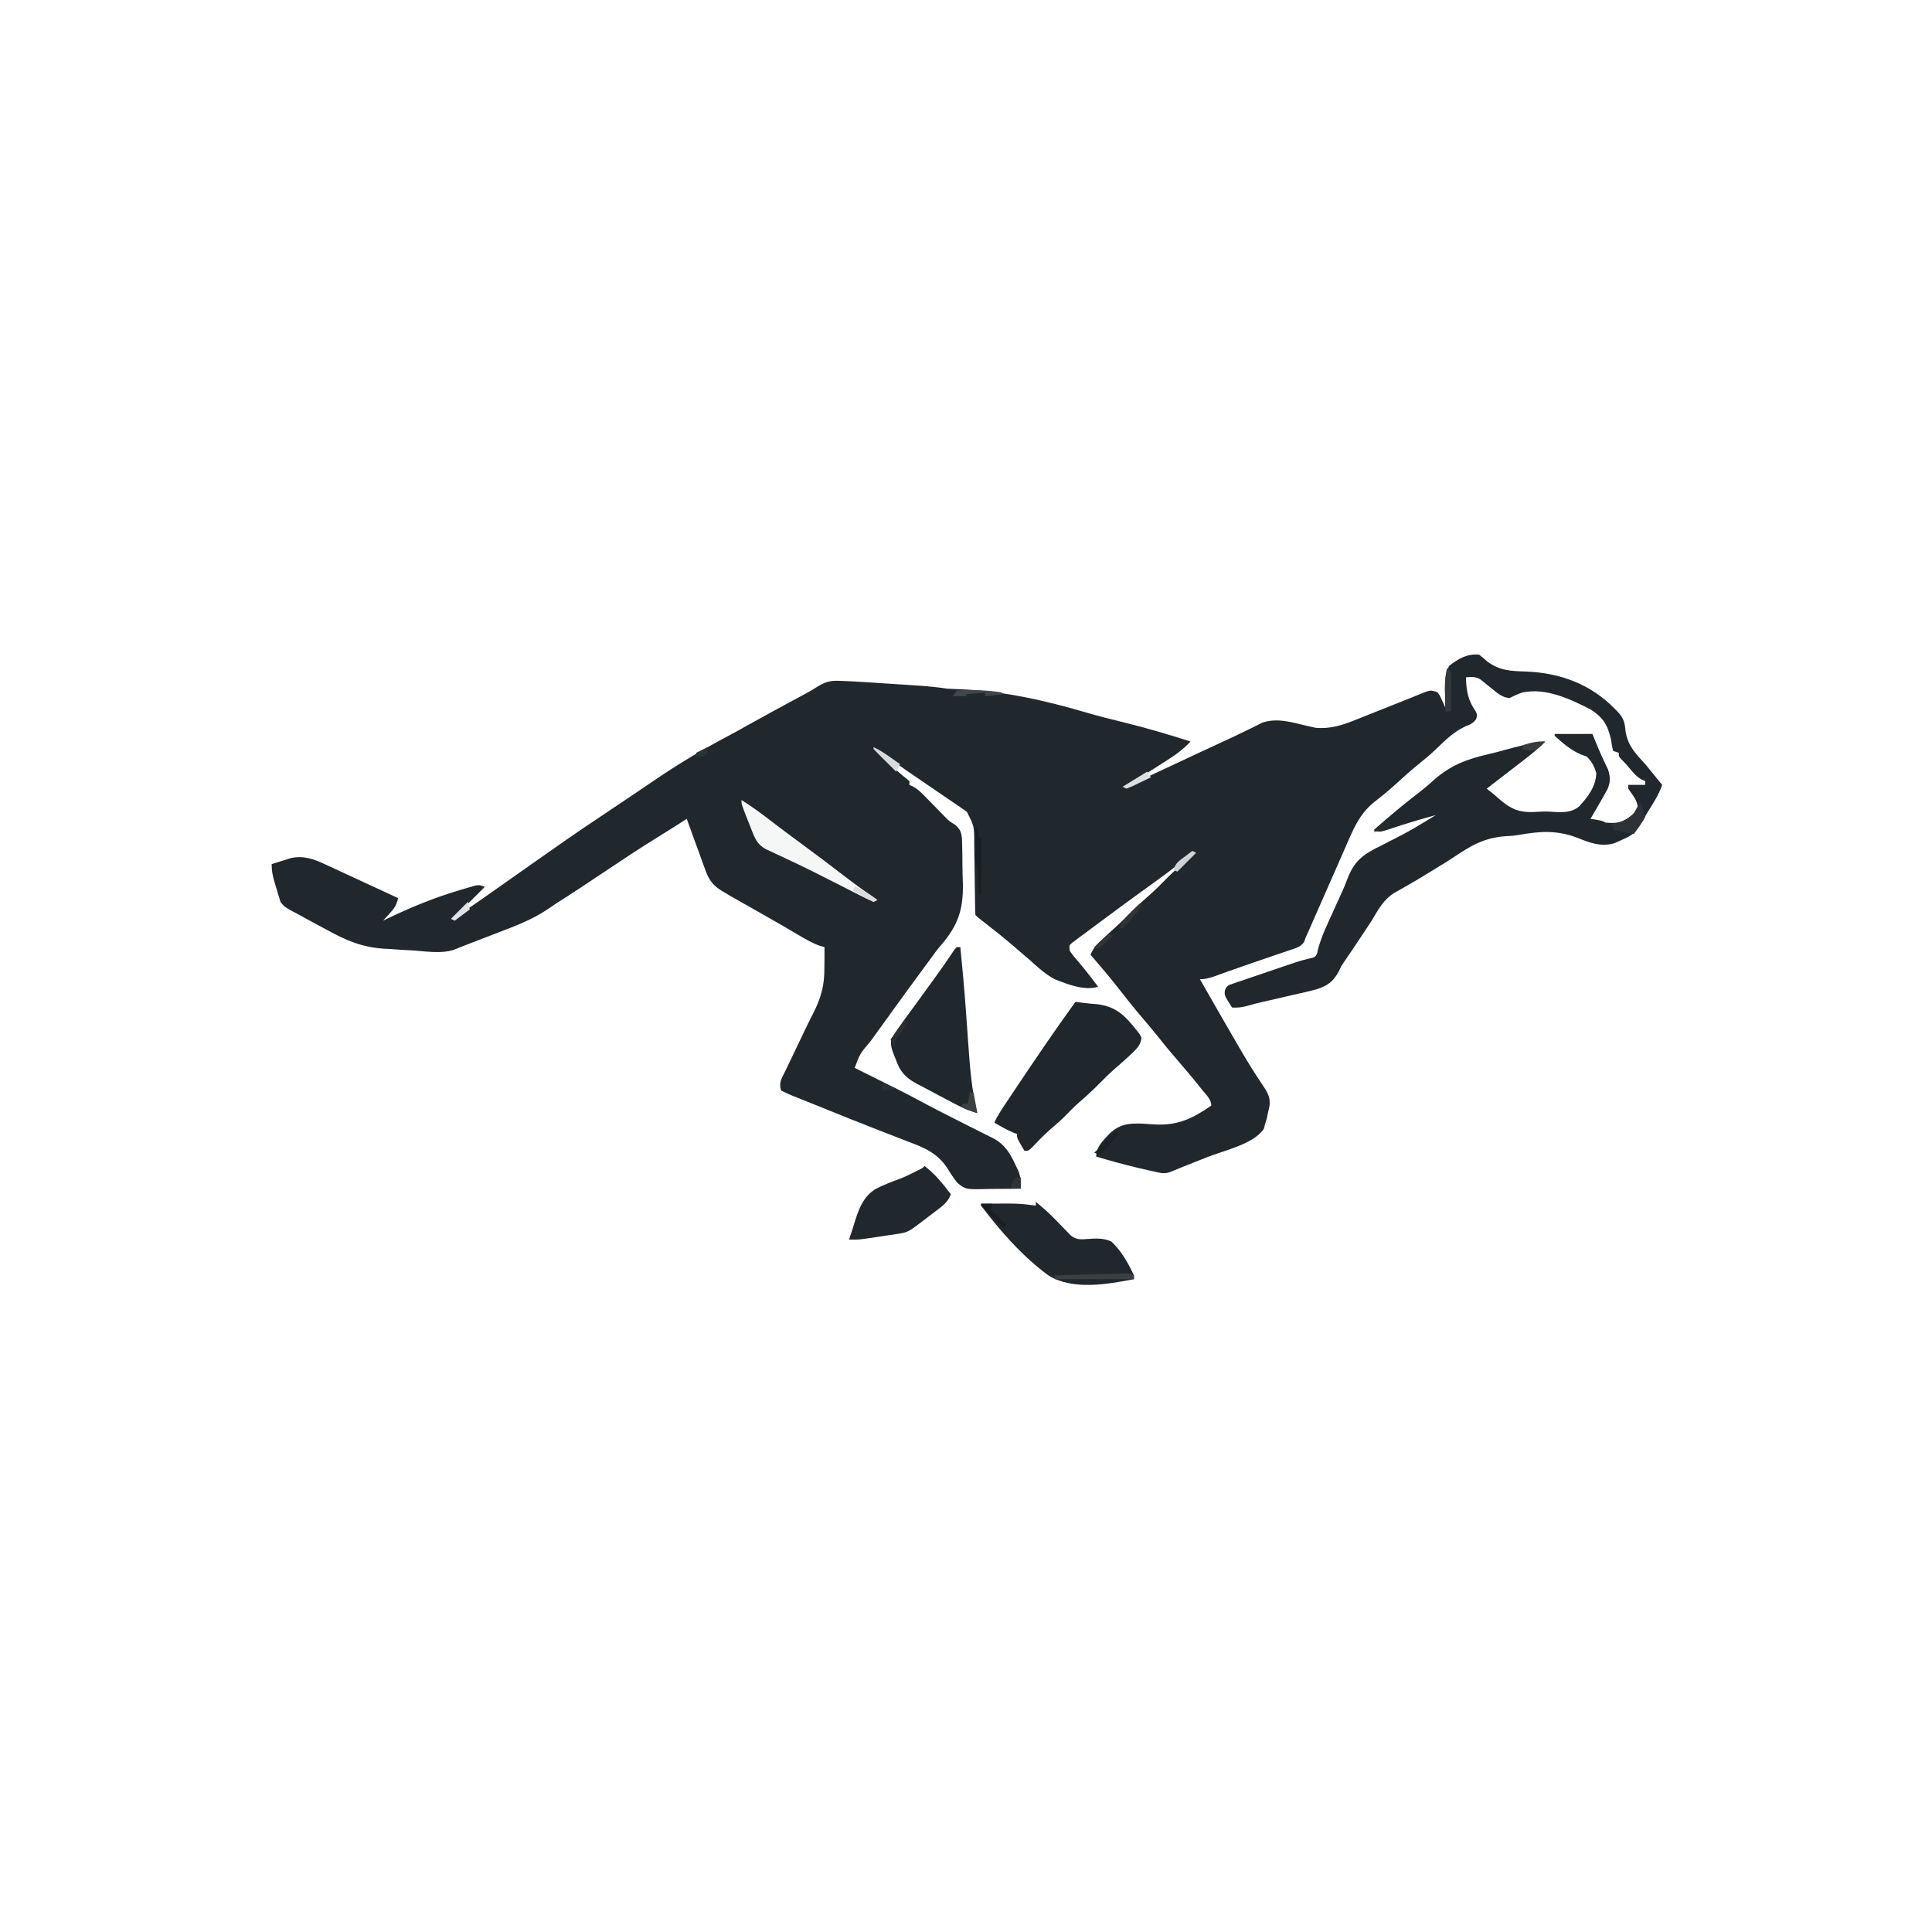
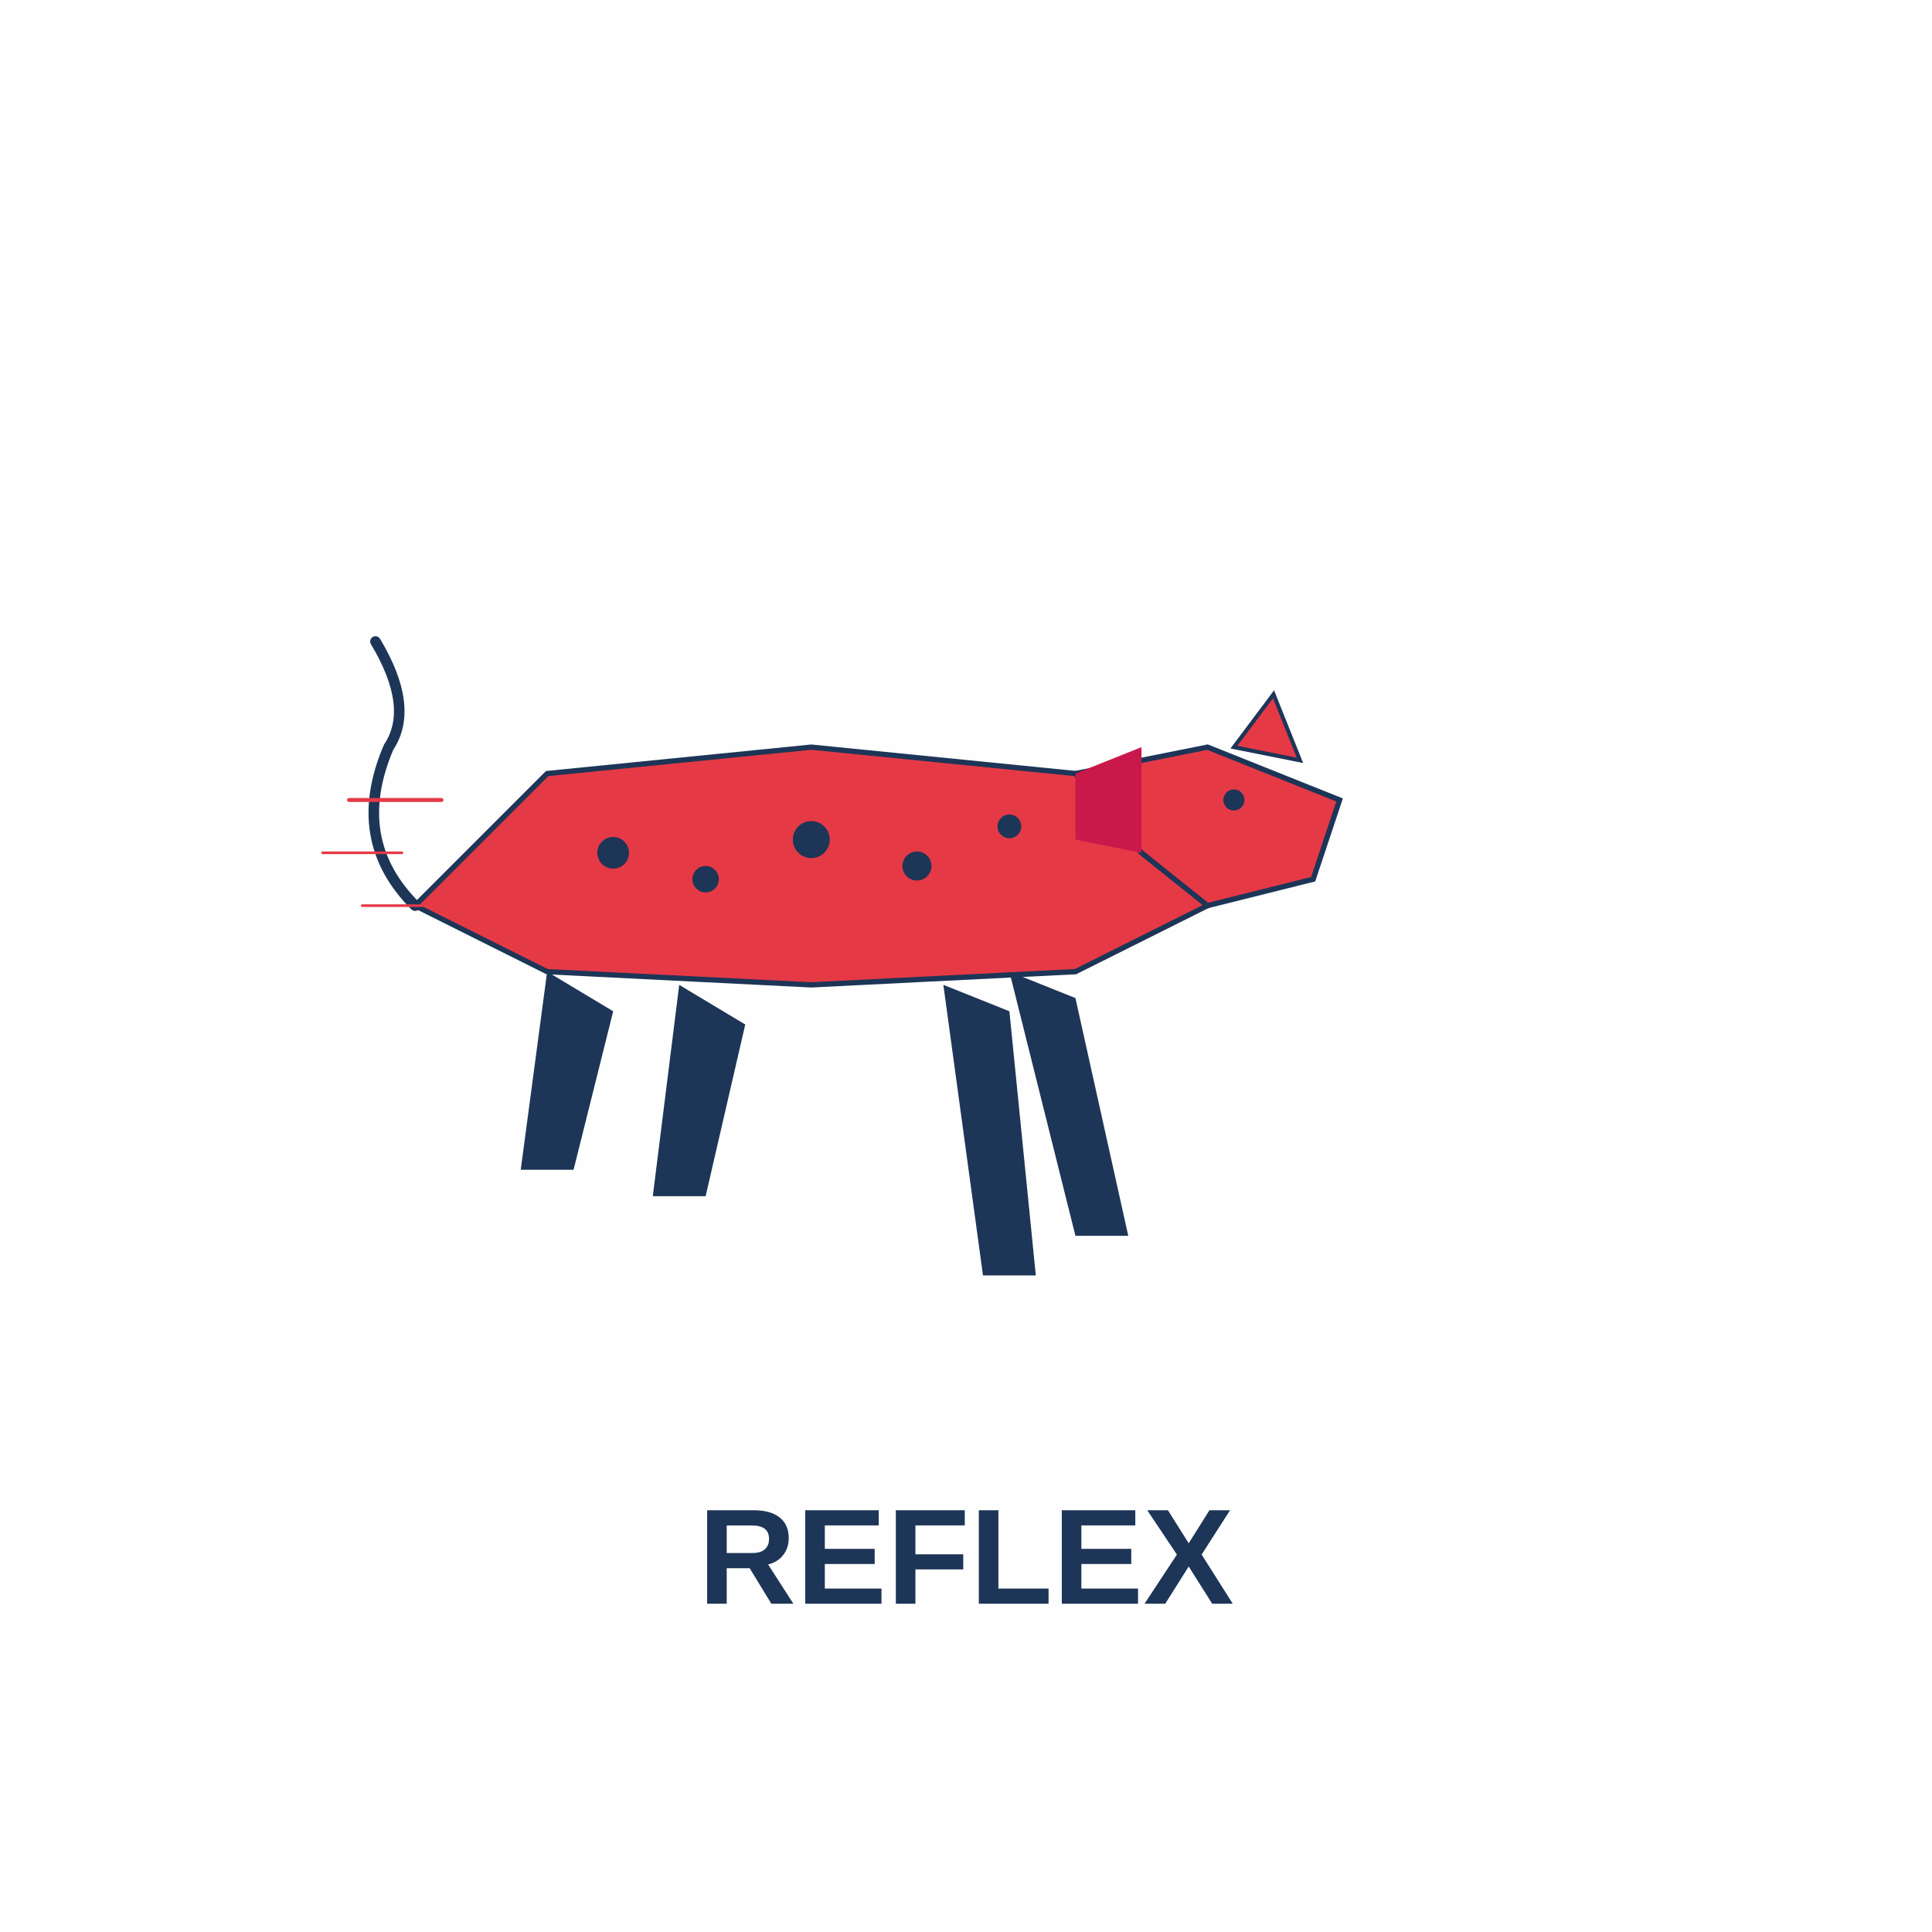
<svg xmlns="http://www.w3.org/2000/svg" width="1024" height="1024" viewBox="0 0 1024 1024">
-   <path d="M0 0 C1.589 1.233 3.124 2.536 4.625 3.875 C11.2 8.537 17.017 8.672 24.938 8.938 C42.862 9.61 59.164 15.642 71.875 28.688 C72.706 29.529 72.706 29.529 73.555 30.387 C76.621 33.81 77.193 36.048 77.562 40.5 C78.75 48.212 82.862 52.402 88 58 C89.715 60.041 91.386 62.114 93.062 64.188 C93.817 65.109 94.571 66.031 95.348 66.98 C96.166 67.98 96.166 67.98 97 69 C95.253 74.138 92.346 78.543 89.5 83.125 C89.001 83.936 88.502 84.747 87.988 85.582 C81.972 95.34 81.972 95.34 75.375 98.25 C74.186 98.791 72.998 99.333 71.773 99.891 C64.403 102.058 58.572 99.65 51.75 96.938 C41.215 93.015 32.46 93.491 21.465 95.465 C18 96 18 96 14.254 96.191 C2.903 96.9 -4.394 101.18 -13.709 107.476 C-16.707 109.471 -19.775 111.336 -22.859 113.196 C-25.112 114.554 -27.351 115.934 -29.59 117.316 C-32.51 119.111 -35.458 120.84 -38.441 122.527 C-39.513 123.152 -39.513 123.152 -40.607 123.789 C-41.93 124.559 -43.264 125.311 -44.612 126.037 C-50.681 129.63 -53.468 135.064 -57 141 C-58.3 142.999 -59.613 144.99 -60.938 146.973 C-61.605 147.975 -62.273 148.977 -62.961 150.01 C-63.634 151.017 -64.307 152.025 -65 153.062 C-65.673 154.074 -66.346 155.085 -67.039 156.127 C-68.38 158.137 -69.737 160.136 -71.111 162.124 C-73.029 164.918 -73.029 164.918 -74.373 167.779 C-77.391 173.401 -80.509 175.578 -86.462 177.416 C-90.78 178.583 -95.129 179.554 -99.5 180.5 C-101.289 180.916 -103.076 181.335 -104.863 181.758 C-108.15 182.532 -111.44 183.284 -114.736 184.014 C-117.482 184.628 -120.179 185.32 -122.877 186.119 C-125.773 186.936 -128.016 187.181 -131 187 C-135.065 180.594 -135.065 180.594 -134.778 177.987 C-134 176 -134 176 -132.408 175.001 C-131.721 174.767 -131.034 174.533 -130.326 174.292 C-129.548 174.019 -128.769 173.745 -127.968 173.464 C-126.696 173.045 -126.696 173.045 -125.398 172.617 C-124.094 172.167 -124.094 172.167 -122.763 171.707 C-119.972 170.748 -117.174 169.811 -114.375 168.875 C-112.511 168.237 -110.648 167.598 -108.785 166.957 C-105.343 165.779 -101.9 164.605 -98.451 163.449 C-97.697 163.195 -96.942 162.941 -96.166 162.68 C-94.126 162.04 -92.087 161.535 -90.009 161.039 C-86.98 160.331 -86.98 160.331 -85.882 158.337 C-85.742 157.653 -85.602 156.97 -85.457 156.266 C-83.661 149.43 -80.603 143.163 -77.688 136.75 C-76.845 134.884 -76.005 133.018 -75.165 131.151 C-74.604 129.915 -74.038 128.681 -73.466 127.45 C-72.089 124.481 -70.827 121.528 -69.699 118.454 C-66.036 108.962 -61.056 105.608 -52.062 101.25 C-50.846 100.625 -49.631 99.996 -48.419 99.363 C-46.04 98.124 -43.656 96.902 -41.264 95.689 C-37.003 93.484 -32.896 91.076 -28.812 88.562 C-28.202 88.191 -27.592 87.819 -26.963 87.437 C-25.639 86.629 -24.319 85.815 -23 85 C-32.232 87.577 -32.232 87.577 -41.387 90.414 C-42.104 90.646 -42.821 90.879 -43.561 91.118 C-44.961 91.576 -46.36 92.04 -47.756 92.512 C-52.669 94.11 -52.669 94.11 -56 93 C-48.578 86.537 -41.128 80.139 -33.308 74.158 C-30.269 71.826 -27.349 69.444 -24.523 66.855 C-15.346 58.625 -6.626 55.35 5.316 52.628 C7.992 52.002 10.636 51.302 13.285 50.57 C20.536 48.575 27.505 46.788 35 46 C31.778 49.387 28.249 52.268 24.562 55.125 C23.956 55.598 23.35 56.071 22.726 56.558 C16.508 61.402 10.258 66.207 4 71 C4.724 71.572 5.449 72.145 6.195 72.734 C7.957 74.158 9.687 75.622 11.367 77.141 C17.896 82.632 22.552 83.897 31.027 83.285 C33.923 83.077 36.289 83.057 39.129 83.309 C44.077 83.621 48.752 83.799 52.82 80.543 C57.494 75.649 61.918 69.73 62.07 62.785 C61.012 59.071 59.727 56.727 57 54 C55.515 53.443 55.515 53.443 54 52.875 C48.645 50.701 44.266 46.828 40 43 C40 42.67 40 42.34 40 42 C46.6 42 53.2 42 60 42 C61.207 44.918 62.415 47.836 63.621 50.754 C65.076 54.18 66.647 57.533 68.301 60.867 C69.53 64.617 69.66 67.486 68.056 71.167 C66.766 73.611 65.405 75.995 64 78.375 C63.523 79.206 63.046 80.038 62.555 80.895 C61.381 82.937 60.196 84.971 59 87 C59.949 87.144 60.898 87.289 61.875 87.438 C65 88 65 88 67 89 C73.107 89.509 76.13 89.078 81 85 C82.982 83.139 82.982 83.139 84 81 C83.869 77.058 81.135 74.168 79 71 C79 70.34 79 69.68 79 69 C81.97 69 84.94 69 88 69 C88 68.34 88 67.68 88 67 C87.12 66.627 87.12 66.627 86.223 66.246 C83.689 64.826 82.29 63.288 80.438 61.062 C77.968 58.117 77.968 58.117 75.285 55.371 C74 54 74 54 74 52 C73.01 51.67 72.02 51.34 71 51 C70.367 48.375 70.367 48.375 69.875 45 C68.146 37.31 65.699 33.257 59 29 C48.111 23.458 35.458 17.447 23 20 C20.531 20.832 18.347 21.851 16 23 C12.397 22.623 10.262 20.866 7.5 18.625 C6.371 17.716 6.371 17.716 5.219 16.789 C3.78 15.629 2.347 14.461 0.922 13.285 C-1.747 11.501 -3.866 11.786 -7 12 C-6.853 19.132 -5.968 24.108 -1.863 30.027 C-1 32 -1 32 -1.586 34.129 C-3.32 36.423 -4.648 36.953 -7.312 38 C-13.537 40.906 -17.876 45.249 -22.77 49.945 C-25.604 52.663 -28.56 55.168 -31.625 57.625 C-36.338 61.409 -40.785 65.418 -45.227 69.516 C-48.859 72.769 -52.652 75.794 -56.492 78.797 C-63.342 84.815 -66.288 91.464 -69.875 99.75 C-70.43 101.013 -70.987 102.276 -71.544 103.539 C-72.736 106.243 -73.922 108.949 -75.103 111.658 C-77.435 117.002 -79.791 122.336 -82.146 127.67 C-83.817 131.455 -85.486 135.24 -87.15 139.028 C-87.614 140.083 -87.614 140.083 -88.086 141.158 C-88.665 142.473 -89.242 143.788 -89.818 145.104 C-90.538 146.739 -91.269 148.37 -92 150 C-92.394 151.122 -92.394 151.122 -92.797 152.266 C-94.708 155.02 -97.148 155.486 -100.273 156.551 C-101.221 156.881 -101.221 156.881 -102.188 157.217 C-104.246 157.929 -106.31 158.621 -108.375 159.312 C-109.787 159.797 -111.199 160.282 -112.61 160.769 C-115.423 161.737 -118.238 162.698 -121.056 163.653 C-124.515 164.829 -127.959 166.042 -131.398 167.273 C-132.317 167.602 -133.236 167.93 -134.182 168.268 C-135.854 168.867 -137.526 169.467 -139.197 170.07 C-142.257 171.15 -144.729 172 -148 172 C-141.695 183.091 -135.351 194.159 -128.938 205.188 C-128.066 206.693 -128.066 206.693 -127.177 208.229 C-124.421 212.963 -121.618 217.644 -118.633 222.238 C-118.113 223.047 -117.594 223.856 -117.059 224.689 C-116.095 226.177 -115.114 227.655 -114.111 229.118 C-111.868 232.596 -110.658 234.954 -111.125 239.145 C-111.414 240.417 -111.703 241.689 -112 243 C-112.307 244.491 -112.307 244.491 -112.621 246.012 C-113.025 247.336 -113.025 247.336 -113.438 248.688 C-113.684 249.578 -113.93 250.469 -114.184 251.387 C-119.812 259.484 -134.839 262.647 -143.812 266.188 C-145.411 266.822 -147.009 267.457 -148.607 268.092 C-151.53 269.253 -154.454 270.411 -157.378 271.567 C-159.534 272.42 -161.682 273.293 -163.811 274.209 C-166.874 275.316 -168.845 274.731 -172 274 C-173.258 273.725 -174.516 273.451 -175.812 273.168 C-177.209 272.844 -178.605 272.517 -180 272.188 C-180.735 272.014 -181.471 271.841 -182.228 271.663 C-189.217 269.993 -196.113 268.052 -203 266 C-203 260.806 -199.29 257.487 -195.934 253.839 C-190.527 248.873 -186.164 248.334 -178.959 248.53 C-176.521 248.677 -174.084 248.831 -171.646 248.991 C-159.581 249.589 -151.76 245.731 -142 239 C-142 235.605 -144.701 233.307 -146.75 230.75 C-147.242 230.13 -147.733 229.511 -148.24 228.872 C-152.287 223.806 -156.481 218.875 -160.725 213.974 C-164.241 209.91 -167.623 205.761 -170.953 201.543 C-173.351 198.564 -175.828 195.657 -178.312 192.75 C-182.631 187.69 -186.769 182.515 -190.85 177.262 C-195.72 171.022 -200.844 165.004 -206 159 C-204.628 155.882 -203.094 153.901 -200.586 151.609 C-199.911 150.986 -199.236 150.363 -198.541 149.721 C-197.826 149.07 -197.111 148.42 -196.375 147.75 C-194.913 146.402 -193.452 145.053 -191.992 143.703 C-191.296 143.061 -190.599 142.418 -189.882 141.756 C-187.701 139.721 -185.588 137.63 -183.5 135.5 C-181.128 133.087 -178.693 130.828 -176.125 128.625 C-172.023 125.102 -168.264 121.282 -164.469 117.434 C-161.626 114.631 -158.658 112.029 -155.594 109.473 C-153.759 107.893 -153.759 107.893 -152 105 C-152.585 105.499 -153.17 105.998 -153.773 106.512 C-161.753 113.186 -170.133 119.209 -178.585 125.263 C-184.975 129.859 -191.304 134.537 -197.62 139.233 C-199.241 140.436 -200.864 141.636 -202.489 142.833 C-204.896 144.609 -207.293 146.396 -209.688 148.188 C-210.425 148.728 -211.162 149.269 -211.922 149.826 C-212.591 150.331 -213.26 150.836 -213.949 151.355 C-214.54 151.795 -215.132 152.235 -215.741 152.688 C-217.346 154.058 -217.346 154.058 -217 157 C-215.209 159.53 -215.209 159.53 -212.875 162.188 C-209.088 166.687 -205.469 171.252 -202 176 C-209.284 178.256 -218.15 174.699 -225 172 C-229.89 169.396 -233.918 165.691 -238 162 C-239.135 161.02 -240.273 160.043 -241.414 159.07 C-243.172 157.572 -244.927 156.071 -246.672 154.557 C-252.077 149.872 -257.68 145.464 -263.332 141.082 C-266 139 -266 139 -267 138 C-267.112 136.595 -267.157 135.184 -267.174 133.775 C-267.187 132.877 -267.201 131.978 -267.214 131.053 C-267.23 129.584 -267.23 129.584 -267.246 128.086 C-267.279 126.025 -267.312 123.964 -267.346 121.902 C-267.393 118.644 -267.437 115.385 -267.477 112.126 C-267.517 108.988 -267.568 105.849 -267.621 102.711 C-267.634 101.261 -267.634 101.261 -267.647 99.781 C-267.648 90.892 -267.648 90.892 -271.578 83.218 C-272.201 82.793 -272.823 82.368 -273.465 81.93 C-274.173 81.432 -274.881 80.935 -275.611 80.423 C-276.379 79.912 -277.147 79.401 -277.938 78.875 C-278.733 78.324 -279.528 77.772 -280.348 77.204 C-282.886 75.451 -285.442 73.725 -288 72 C-289.678 70.852 -291.355 69.702 -293.031 68.551 C-296.24 66.349 -299.454 64.156 -302.672 61.969 C-307.865 58.425 -312.955 54.752 -318 51 C-318 53.118 -315.744 54.388 -314.334 55.803 C-313.832 56.301 -313.33 56.799 -312.812 57.312 C-312.33 57.799 -311.847 58.286 -311.35 58.787 C-309.024 61.107 -306.736 63.206 -304.137 65.23 C-303.432 65.814 -302.726 66.398 -302 67 C-302 67.66 -302 68.32 -302 69 C-301.42 69.253 -300.841 69.506 -300.244 69.766 C-297.735 71.146 -296.098 72.69 -294.102 74.738 C-293.375 75.476 -292.647 76.214 -291.898 76.975 C-291.148 77.746 -290.398 78.518 -289.625 79.312 C-288.14 80.832 -286.654 82.349 -285.164 83.863 C-284.181 84.873 -284.181 84.873 -283.178 85.904 C-280.957 88.164 -280.957 88.164 -277.803 90.136 C-275.096 92.381 -274.515 94.046 -274.128 97.521 C-274.048 99.33 -274.005 101.142 -273.992 102.953 C-273.972 103.927 -273.952 104.9 -273.932 105.904 C-273.901 107.968 -273.887 110.032 -273.888 112.097 C-273.875 115.202 -273.767 118.295 -273.652 121.398 C-273.414 135.422 -276.35 143.742 -285.543 154.309 C-287.432 156.502 -289.104 158.823 -290.777 161.184 C-291.829 162.603 -292.883 164.021 -293.938 165.438 C-300.142 173.816 -306.261 182.252 -312.352 190.713 C-314.085 193.118 -315.823 195.518 -317.562 197.918 C-318.148 198.727 -318.734 199.536 -319.338 200.369 C-320.454 201.909 -321.57 203.449 -322.688 204.989 C-328.21 211.509 -328.21 211.509 -331 219 C-330.312 219.341 -329.624 219.683 -328.915 220.035 C-304.838 231.994 -304.838 231.994 -293.792 237.897 C-289.179 240.353 -284.539 242.747 -279.871 245.096 C-276.856 246.614 -273.845 248.14 -270.833 249.666 C-269.33 250.425 -267.825 251.18 -266.317 251.93 C-264.186 252.991 -262.063 254.066 -259.941 255.145 C-259.301 255.459 -258.66 255.773 -257.999 256.097 C-251.519 259.425 -248.759 263.987 -245.75 270.438 C-245.229 271.529 -244.708 272.621 -244.172 273.746 C-242.962 277.105 -242.908 279.471 -243 283 C-247.27 283.105 -251.534 283.143 -255.805 283.122 C-257.254 283.124 -258.703 283.144 -260.152 283.182 C-272.141 283.479 -272.141 283.479 -276.539 279.979 C-278.577 277.412 -280.31 274.807 -282 272 C-287.271 264.051 -294.213 261.261 -302.832 258.013 C-305.236 257.107 -307.627 256.174 -310.017 255.233 C-313.475 253.874 -316.937 252.525 -320.402 251.183 C-329.392 247.689 -338.337 244.082 -347.274 240.454 C-350.226 239.26 -353.183 238.081 -356.141 236.903 C-357.954 236.17 -359.766 235.437 -361.578 234.703 C-362.418 234.372 -363.258 234.042 -364.123 233.701 C-366.118 232.884 -368.066 231.952 -370 231 C-371.384 226.847 -369.665 224.52 -367.844 220.797 C-367.504 220.082 -367.164 219.367 -366.814 218.631 C-365.718 216.333 -364.609 214.041 -363.5 211.75 C-362.783 210.253 -362.067 208.756 -361.352 207.258 C-360.823 206.153 -360.823 206.153 -360.284 205.026 C-359.572 203.536 -358.861 202.045 -358.152 200.553 C-356.462 197.009 -354.746 193.487 -352.939 190 C-348.865 181.999 -346.965 175.148 -347.062 166.062 C-347.038 164.447 -347.038 164.447 -347.014 162.799 C-346.979 160.198 -346.974 157.601 -347 155 C-347.822 154.765 -348.645 154.531 -349.492 154.289 C-353.692 152.746 -357.293 150.662 -361.125 148.375 C-362.799 147.389 -364.473 146.405 -366.148 145.422 C-367.069 144.881 -367.989 144.34 -368.937 143.783 C-372.353 141.795 -375.787 139.839 -379.227 137.891 C-379.848 137.538 -380.469 137.186 -381.109 136.823 C-383.601 135.409 -386.093 133.996 -388.588 132.589 C-390.347 131.596 -392.103 130.599 -393.859 129.602 C-394.875 129.027 -395.89 128.453 -396.937 127.862 C-397.947 127.247 -398.958 126.633 -400 126 C-400.599 125.651 -401.198 125.302 -401.815 124.942 C-406.808 121.777 -408.623 118.583 -410.527 113.074 C-410.806 112.327 -411.085 111.579 -411.372 110.809 C-412.248 108.442 -413.093 106.066 -413.938 103.688 C-414.53 102.072 -415.124 100.456 -415.721 98.842 C-417.171 94.903 -418.593 90.955 -420 87 C-420.713 87.455 -421.426 87.911 -422.16 88.38 C-430.946 93.983 -430.946 93.983 -434.625 96.238 C-444.574 102.353 -454.278 108.815 -463.98 115.309 C-472.27 120.857 -480.571 126.39 -489.009 131.712 C-490.437 132.636 -491.841 133.596 -493.229 134.579 C-501.964 140.566 -511.543 144.063 -521.375 147.812 C-523.114 148.485 -524.852 149.159 -526.59 149.834 C-530.444 151.329 -534.302 152.813 -538.164 154.288 C-539.738 154.898 -541.3 155.54 -542.859 156.188 C-550.036 158.911 -559.635 156.979 -567.25 156.625 C-567.962 156.594 -568.675 156.564 -569.409 156.532 C-571.943 156.398 -574.469 156.197 -577 156 C-578.252 155.937 -579.504 155.874 -580.794 155.809 C-592.412 155.024 -601.038 151.222 -611.125 145.625 C-612.577 144.846 -614.03 144.07 -615.484 143.297 C-618.744 141.554 -621.995 139.798 -625.218 137.987 C-626.447 137.306 -627.689 136.647 -628.94 136.006 C-631.608 134.6 -633.664 133.509 -635.345 130.957 C-635.56 130.249 -635.775 129.542 -635.996 128.812 C-636.244 128.031 -636.492 127.25 -636.748 126.445 C-636.976 125.638 -637.203 124.831 -637.438 124 C-637.692 123.193 -637.947 122.386 -638.209 121.555 C-639.361 117.792 -640 114.994 -640 111 C-637.818 110.295 -635.629 109.612 -633.438 108.938 C-632.219 108.555 -631.001 108.172 -629.746 107.777 C-622.981 106.374 -617.648 108.295 -611.555 111.168 C-610.863 111.485 -610.171 111.803 -609.459 112.129 C-607.26 113.14 -605.067 114.164 -602.875 115.188 C-601.427 115.856 -599.98 116.523 -598.531 117.189 C-595.021 118.807 -591.516 120.434 -588.012 122.065 C-584.826 123.546 -581.636 125.017 -578.445 126.488 C-577.391 126.975 -576.337 127.461 -575.25 127.962 C-574.508 128.305 -573.765 128.647 -573 129 C-573.78 132.654 -575.022 134.479 -577.562 137.25 C-578.203 137.956 -578.844 138.663 -579.504 139.391 C-580.244 140.187 -580.244 140.187 -581 141 C-580.482 140.748 -579.964 140.497 -579.43 140.237 C-566.472 133.961 -553.819 128.762 -540 124.688 C-538.599 124.269 -538.599 124.269 -537.17 123.841 C-536.289 123.588 -535.408 123.335 -534.5 123.074 C-533.706 122.843 -532.912 122.612 -532.094 122.374 C-530 122 -530 122 -527 123 C-532.61 128.61 -538.22 134.22 -544 140 C-537.133 135.439 -537.133 135.439 -530.344 130.773 C-529.558 130.223 -528.773 129.673 -527.964 129.106 C-527.151 128.535 -526.338 127.964 -525.5 127.375 C-524.628 126.764 -523.757 126.153 -522.859 125.523 C-517.46 121.735 -512.072 117.933 -506.688 114.125 C-499.933 109.351 -493.16 104.606 -486.375 99.875 C-485.47 99.242 -484.564 98.609 -483.632 97.958 C-477.863 93.941 -472.042 90.01 -466.187 86.122 C-461.678 83.126 -457.187 80.104 -452.705 77.068 C-449.185 74.687 -445.659 72.314 -442.133 69.942 C-440.346 68.738 -438.562 67.53 -436.78 66.319 C-424.359 57.883 -411.713 50.301 -398.433 43.295 C-394.633 41.272 -390.879 39.169 -387.125 37.062 C-378.924 32.488 -370.672 28.012 -362.409 23.553 C-361.448 23.034 -360.486 22.515 -359.496 21.98 C-358.561 21.482 -357.627 20.984 -356.664 20.47 C-354.96 19.53 -353.281 18.544 -351.637 17.502 C-347.803 15.111 -344.976 13.718 -340.399 13.829 C-339.521 13.848 -338.644 13.868 -337.74 13.888 C-333.224 14.073 -328.717 14.319 -324.207 14.621 C-323.217 14.685 -322.226 14.75 -321.206 14.816 C-319.13 14.951 -317.053 15.088 -314.977 15.227 C-311.811 15.438 -308.645 15.642 -305.479 15.846 C-303.45 15.979 -301.423 16.112 -299.395 16.246 C-297.986 16.337 -297.986 16.337 -296.55 16.429 C-291.655 16.76 -286.856 17.279 -282 18 C-280.465 18.1 -278.928 18.174 -277.391 18.211 C-253.476 18.966 -230.989 23.991 -208.082 30.701 C-201.469 32.624 -194.817 34.311 -188.125 35.938 C-176.27 38.827 -164.631 42.321 -153 46 C-157.317 50.79 -162.322 54.005 -167.75 57.438 C-169.474 58.54 -171.198 59.643 -172.922 60.746 C-173.76 61.281 -174.599 61.816 -175.463 62.367 C-179.341 64.863 -183.173 67.426 -187 70 C-186.177 69.614 -185.355 69.227 -184.507 68.829 C-158.516 56.629 -158.516 56.629 -147.168 51.355 C-146.556 51.071 -145.944 50.787 -145.314 50.494 C-142.356 49.12 -139.395 47.75 -136.434 46.383 C-131.666 44.182 -126.908 41.976 -122.207 39.637 C-121.178 39.131 -121.178 39.131 -120.127 38.615 C-118.438 37.78 -116.758 36.928 -115.078 36.074 C-107.19 33.321 -99.349 35.813 -91.51 37.666 C-90.673 37.85 -89.835 38.033 -88.973 38.223 C-88.233 38.395 -87.493 38.568 -86.731 38.746 C-79.05 39.46 -72.472 37.368 -65.434 34.508 C-64.555 34.161 -63.677 33.815 -62.772 33.457 C-59.99 32.357 -57.214 31.241 -54.438 30.125 C-52.571 29.383 -50.705 28.642 -48.838 27.902 C-46.199 26.856 -43.561 25.809 -40.927 24.754 C-39.362 24.127 -37.797 23.505 -36.229 22.886 C-34.739 22.294 -33.254 21.686 -31.776 21.064 C-25.738 18.605 -25.738 18.605 -22 20 C-20.734 21.848 -20.734 21.848 -19.75 24.062 C-19.415 24.796 -19.08 25.529 -18.734 26.285 C-18.492 26.851 -18.25 27.417 -18 28 C-18.023 26.915 -18.046 25.829 -18.07 24.711 C-18.089 23.266 -18.107 21.82 -18.125 20.375 C-18.142 19.662 -18.159 18.949 -18.176 18.215 C-18.217 13.764 -17.847 10.139 -16 6 C-11.197 2.157 -6.266 -0.687 0 0 Z " fill="#20272D" transform="translate(784,347)" />
-   <path d="M0 0 C1.773 0.228 1.773 0.228 3.582 0.461 C6.193 0.795 8.758 1.051 11.387 1.227 C21.782 2.481 26.415 7.494 32.746 15.434 C34.142 17.217 34.142 17.217 35 19 C34.545 22.663 33.068 24.285 30.438 26.812 C29.712 27.512 28.986 28.212 28.238 28.934 C25.588 31.38 22.869 33.736 20.133 36.086 C17.661 38.305 15.334 40.637 13 43 C9.436 46.607 5.781 49.995 1.93 53.289 C-0.842 55.747 -3.406 58.396 -6.004 61.035 C-8.535 63.527 -11.212 65.817 -13.91 68.125 C-17.137 71.02 -20.119 74.148 -23.117 77.277 C-25 79 -25 79 -27 79 C-31 72.25 -31 72.25 -31 70 C-31.681 69.752 -32.361 69.505 -33.062 69.25 C-36.569 67.758 -39.716 65.932 -43 64 C-41.399 60.575 -39.423 57.513 -37.324 54.371 C-36.963 53.829 -36.601 53.287 -36.229 52.728 C-35.051 50.963 -33.869 49.2 -32.688 47.438 C-31.869 46.214 -31.051 44.99 -30.232 43.767 C-20.366 29.028 -10.39 14.377 0 0 Z " fill="#20272C" transform="translate(570,531)" />
-   <path d="M0 0 C0.66 0 1.32 0 2 0 C3.137 11.29 4.151 22.58 4.965 33.898 C5.045 34.999 5.125 36.099 5.207 37.233 C5.535 41.757 5.862 46.28 6.175 50.805 C7.05 63.4 7.986 75.711 11 88 C7.036 86.758 3.414 85.314 -0.266 83.391 C-1.725 82.629 -1.725 82.629 -3.215 81.852 C-4.216 81.323 -5.218 80.795 -6.25 80.25 C-7.729 79.48 -7.729 79.48 -9.238 78.695 C-12.174 77.156 -15.086 75.579 -18 74 C-19.393 73.293 -19.393 73.293 -20.813 72.573 C-27.095 69.195 -29.893 66.15 -32.25 59.438 C-32.556 58.696 -32.861 57.954 -33.176 57.189 C-34.383 54.037 -35.155 51.839 -34.535 48.484 C-32.255 44.795 -29.768 41.298 -27.188 37.812 C-26.012 36.205 -24.836 34.596 -23.66 32.988 C-23.056 32.165 -22.451 31.342 -21.829 30.495 C-18.908 26.51 -16.017 22.505 -13.125 18.5 C-12.582 17.751 -12.039 17.002 -11.48 16.23 C-7.984 11.398 -4.573 6.522 -1.27 1.555 C-0.851 1.042 -0.432 0.529 0 0 Z " fill="#21282D" transform="translate(507,502)" />
-   <path d="M0 0 C3.593 2.924 6.98 5.946 10.219 9.258 C10.789 9.84 11.359 10.423 11.947 11.023 C13.098 12.206 14.242 13.396 15.38 14.593 C15.918 15.146 16.457 15.699 17.012 16.27 C17.491 16.771 17.97 17.272 18.464 17.788 C21.409 20.111 23.799 20.018 27.469 19.684 C31.87 19.337 35.897 19.169 40 21 C45.211 25.829 49.072 32.563 52 39 C52 39.66 52 40.32 52 41 C37.902 43.696 20.061 46.905 7.072 39.281 C-6.653 29.338 -18.864 15.545 -29 2 C-29 1.67 -29 1.34 -29 1 C-9.032 0.815 -9.032 0.815 0 2 C0 1.34 0 0.68 0 0 Z " fill="#20272D" transform="translate(549,637)" />
-   <path d="M0 0 C5.656 4.242 9.719 9.405 14 15 C12.572 18.413 10.899 20.15 7.973 22.383 C7.181 22.993 6.388 23.602 5.572 24.23 C4.744 24.856 3.916 25.481 3.062 26.125 C2.238 26.758 1.414 27.391 0.564 28.043 C-8.728 35.154 -8.728 35.154 -14.805 36.07 C-15.946 36.244 -17.086 36.418 -18.262 36.598 C-19.454 36.772 -20.646 36.946 -21.875 37.125 C-23.06 37.307 -24.244 37.489 -25.465 37.676 C-35.075 39.117 -35.075 39.117 -40 39 C-39.333 37 -38.667 35 -38 33 C-37.799 32.328 -37.598 31.655 -37.391 30.962 C-35.062 23.405 -32.704 16.184 -25.598 12 C-21.574 9.996 -17.427 8.36 -13.205 6.826 C-10.323 5.746 -7.609 4.41 -4.875 3 C-3.757 2.443 -3.757 2.443 -2.617 1.875 C-1.009 1.105 -1.009 1.105 0 0 Z " fill="#21282D" transform="translate(490,618)" />
-   <path d="M0 0 C5.734 3.645 11.154 7.603 16.514 11.776 C21.283 15.477 26.131 19.059 31 22.625 C38.952 28.451 46.81 34.391 54.619 40.407 C60.304 44.769 66.098 48.937 72 53 C71.01 53.495 71.01 53.495 70 54 C67.51 52.927 65.143 51.79 62.738 50.547 C62.003 50.175 61.269 49.804 60.512 49.421 C58.108 48.204 55.71 46.977 53.312 45.75 C50.031 44.084 46.746 42.422 43.461 40.762 C42.241 40.144 42.241 40.144 40.997 39.514 C33.275 35.611 25.475 31.884 17.616 28.263 C16.772 27.868 15.928 27.473 15.059 27.066 C14.34 26.736 13.621 26.405 12.881 26.065 C9.061 23.902 7.548 21.433 5.957 17.402 C5.43 16.077 5.43 16.077 4.893 14.725 C4.536 13.805 4.18 12.885 3.812 11.938 C3.26 10.552 3.26 10.552 2.697 9.139 C0 2.288 0 2.288 0 0 Z " fill="#F5F6F6" transform="translate(393,424)" />
-   <path d="M0 0 C1.417 2.644 2.653 5.006 3 8 C1.322 11.259 -0.849 14.015 -3 17 C-6.63 16.34 -10.26 15.68 -14 15 C-14 14.34 -14 13.68 -14 13 C-14.66 12.67 -15.32 12.34 -16 12 C-14.783 11.752 -13.566 11.505 -12.312 11.25 C-8.373 10.248 -5.884 8.967 -3 6 C-1.19 2.883 -1.19 2.883 0 0 Z " fill="#2C3237" transform="translate(869,425)" />
-   <path d="M0 0 C0 0.66 0 1.32 0 2 C-13.86 2 -27.72 2 -42 2 C-42 1.34 -42 0.68 -42 0 C-36.34 -0.167 -30.68 -0.328 -25.02 -0.482 C-23.094 -0.536 -21.167 -0.591 -19.241 -0.648 C-16.476 -0.73 -13.711 -0.805 -10.945 -0.879 C-10.081 -0.906 -9.216 -0.933 -8.325 -0.961 C-2.228 -1.114 -2.228 -1.114 0 0 Z " fill="#3A3F42" transform="translate(601,676)" />
-   <path d="M0 0 C0.33 0 0.66 0 1 0 C1.33 1.65 1.66 3.3 2 5 C2.33 5 2.66 5 3 5 C3 14.9 3 24.8 3 35 C2.67 35 2.34 35 2 35 C1.939 34.013 1.879 33.025 1.816 32.008 C1.733 30.726 1.649 29.445 1.562 28.125 C1.481 26.849 1.4 25.573 1.316 24.258 C1.208 21.117 1.208 21.117 0 19 C-0.083 17.552 -0.107 16.099 -0.098 14.648 C-0.094 13.798 -0.091 12.947 -0.088 12.07 C-0.08 11.181 -0.071 10.291 -0.062 9.375 C-0.058 8.478 -0.053 7.581 -0.049 6.656 C-0.037 4.437 -0.021 2.219 0 0 Z " fill="#171F24" transform="translate(517,439)" />
-   <path d="M0 0 C2 2 2 2 2.227 4.155 C2.217 5.024 2.206 5.893 2.195 6.789 C2.189 7.73 2.182 8.671 2.176 9.641 C2.159 10.625 2.142 11.61 2.125 12.625 C2.116 13.618 2.107 14.61 2.098 15.633 C2.074 18.089 2.041 20.544 2 23 C1.01 23 0.02 23 -1 23 C-1.027 20.104 -1.047 17.208 -1.062 14.312 C-1.071 13.496 -1.079 12.679 -1.088 11.838 C-1.104 7.755 -1.03 3.983 0 0 Z " fill="#33393D" transform="translate(767,354)" />
-   <path d="M0 0 C0.66 0 1.32 0 2 0 C2.66 3.63 3.32 7.26 4 11 C-1.75 9.125 -1.75 9.125 -4 8 C-4 7.34 -4 6.68 -4 6 C-3.01 6 -2.02 6 -1 6 C-0.67 4.02 -0.34 2.04 0 0 Z " fill="#3B4042" transform="translate(514,579)" />
-   <path d="M0 0 C3.347 1.548 6.247 3.491 9.25 5.625 C10.142 6.257 11.034 6.888 11.953 7.539 C12.966 8.262 12.966 8.262 14 9 C13.34 10.32 12.68 11.64 12 13 C9.997 11.024 7.998 9.044 6 7.062 C5.428 6.499 4.855 5.935 4.266 5.354 C2.825 3.921 1.41 2.463 0 1 C0 0.67 0 0.34 0 0 Z " fill="#D7DBDC" transform="translate(463,396)" />
-   <path d="M0 0 C2.63 -0.253 5.002 -0.328 7.625 -0.25 C8.708 -0.234 8.708 -0.234 9.812 -0.217 C14.599 -0.117 19.273 0.212 24 1 C24 1.33 24 1.66 24 2 C19.545 2.495 19.545 2.495 15 3 C15 2.34 15 1.68 15 1 C11.7 1.33 8.4 1.66 5 2 C5 2.33 5 2.66 5 3 C2.69 3 0.38 3 -2 3 C-1.34 2.01 -0.68 1.02 0 0 Z " fill="#40474A" transform="translate(507,366)" />
-   <path d="M0 0 C0.66 0.33 1.32 0.66 2 1 C0.897 2.272 -0.207 3.543 -1.312 4.812 C-1.927 5.52 -2.542 6.228 -3.176 6.957 C-4.733 8.701 -6.327 10.368 -8 12 C-8.99 11.67 -9.98 11.34 -11 11 C-7.37 7.37 -3.74 3.74 0 0 Z " fill="#1B2226" transform="translate(591,600)" />
-   <path d="M0 0 C0.33 0.66 0.66 1.32 1 2 C-0.103 3.272 -1.207 4.543 -2.312 5.812 C-2.927 6.52 -3.542 7.228 -4.176 7.957 C-7.449 11.623 -7.449 11.623 -9 13 C-9.66 13 -10.32 13 -11 13 C-9.464 9.319 -7.218 7.012 -4.375 4.25 C-3.558 3.451 -2.74 2.652 -1.898 1.828 C-0.959 0.923 -0.959 0.923 0 0 Z " fill="#2D3336" transform="translate(604,479)" />
-   <path d="M0 0 C1.98 0 3.96 0 6 0 C5.67 0.99 5.34 1.98 5 3 C7.64 5.64 10.28 8.28 13 11 C12.67 11.66 12.34 12.32 12 13 C9.997 11.024 7.998 9.044 6 7.062 C5.428 6.499 4.855 5.935 4.266 5.354 C2.825 3.921 1.41 2.463 0 1 C0 0.67 0 0.34 0 0 Z " fill="#1A1E22" transform="translate(520,638)" />
-   <path d="M0 0 C0.66 0.99 1.32 1.98 2 3 C-0.12 4.03 -2.246 5.049 -4.375 6.062 C-6.15 6.915 -6.15 6.915 -7.961 7.785 C-8.964 8.186 -9.967 8.587 -11 9 C-11.66 8.67 -12.32 8.34 -13 8 C-8.71 5.36 -4.42 2.72 0 0 Z " fill="#DDE0E1" transform="translate(608,409)" />
-   <path d="M0 0 C-2.501 2.769 -4.194 4.643 -8 5 C-10.25 4.562 -10.25 4.562 -12 4 C-12 3.34 -12 2.68 -12 2 C-7.88 0.708 -4.332 -0.263 0 0 Z " fill="#373C3F" transform="translate(819,393)" />
-   <path d="M0 0 C0 3.182 -0.411 4.324 -2 7 C-2.516 7.474 -3.031 7.949 -3.562 8.438 C-5.453 10.492 -5.632 12.28 -6 15 C-6.66 13.68 -7.32 12.36 -8 11 C-5.36 7.37 -2.72 3.74 0 0 Z " fill="#292F32" transform="translate(480,540)" />
-   <path d="M0 0 C0.66 0.33 1.32 0.66 2 1 C-1.3 4.3 -4.6 7.6 -8 11 C-8.66 10.67 -9.32 10.34 -10 10 C-8.789 6.368 -7.463 5.571 -4.438 3.312 C-3.611 2.69 -2.785 2.067 -1.934 1.426 C-1.296 0.955 -0.657 0.485 0 0 Z " fill="#CFD3D5" transform="translate(632,451)" />
-   <path d="M0 0 C4.671 1.557 8.087 4.084 12 7 C11.01 7.495 11.01 7.495 10 8 C7.398 6.785 7.398 6.785 4.375 5.062 C3.372 4.497 2.369 3.931 1.336 3.348 C0.565 2.903 -0.206 2.458 -1 2 C-0.67 1.34 -0.34 0.68 0 0 Z " fill="#DADCDE" transform="translate(453,470)" />
-   <path d="M0 0 C2 2 2 2 2 5 C-0.97 5.66 -3.94 6.32 -7 7 C-4.667 4.667 -2.333 2.333 0 0 Z " fill="#252B2E" transform="translate(735,434)" />
-   <path d="M0 0 C0.33 1.32 0.66 2.64 1 4 C-1.64 5.98 -4.28 7.96 -7 10 C-7.66 9.67 -8.32 9.34 -9 9 C-6.03 6.03 -3.06 3.06 0 0 Z " fill="#E0E3E5" transform="translate(248,478)" />
-   <path d="M0 0 C0 1.98 0 3.96 0 6 C-1.65 6 -3.3 6 -5 6 C-5 3 -5 3 -3.625 1.312 C-2 0 -2 0 0 0 Z " fill="#2E3337" transform="translate(541,624)" />
-   <path d="M0 0 C0.66 0.33 1.32 0.66 2 1 C-1.96 4.465 -1.96 4.465 -6 8 C-6.66 7.67 -7.32 7.34 -8 7 C-5.36 4.69 -2.72 2.38 0 0 Z " fill="#303538" transform="translate(588,495)" />
-   <path d="M0 0 C3.465 1.485 3.465 1.485 7 3 C4.108 3.826 2.113 4 -1 4 C-0.67 2.68 -0.34 1.36 0 0 Z " fill="#293033" transform="translate(468,574)" />
-   <path d="M0 0 C0 0.99 0 1.98 0 3 C-0.66 3.66 -1.32 4.32 -2 5 C-3.32 5 -4.64 5 -6 5 C-6 4.34 -6 3.68 -6 3 C-4.02 2.01 -2.04 1.02 0 0 Z " fill="#2B3235" transform="translate(375,396)" />
+   <path d="M0 0 C337.92 0 675.84 0 1024 0 C1024 337.92 1024 675.84 1024 1024 C686.08 1024 348.16 1024 0 1024 C0 686.08 0 348.16 0 0 Z " fill="#FEFEFE" transform="translate(0,0)" />
+   <g transform="translate(150, 200) scale(0.7)">
+     <polygon points="100,400 200,300 400,280 600,300 700,400 600,450 400,460 200,450" fill="#E63946" stroke="#1D3557" stroke-width="4" />
+     <polygon points="600,300 700,280 800,320 780,380 700,400 650,360" fill="#E63946" stroke="#1D3557" stroke-width="4" />
+     <polygon points="720,280 750,240 770,290" fill="#E63946" stroke="#1D3557" stroke-width="3" />
+     <circle cx="720" cy="320" r="8" fill="#1D3557" />
+     <polygon points="600,300 650,280 650,360 600,350" fill="#C9184A" />
+     <polygon points="200,450 180,600 220,600 250,480" fill="#1D3557" />
+     <polygon points="300,460 280,620 320,620 350,490" fill="#1D3557" />
+     <polygon points="550,450 600,650 640,650 600,470" fill="#1D3557" />
+     <polygon points="500,460 530,680 570,680 550,480" fill="#1D3557" />
+     <path d="M100,400 Q50,350 80,280 Q100,250 70,200" fill="none" stroke="#1D3557" stroke-width="8" stroke-linecap="round" />
+     <circle cx="250" cy="360" r="12" fill="#1D3557" />
+     <circle cx="320" cy="380" r="10" fill="#1D3557" />
+     <circle cx="400" cy="350" r="14" fill="#1D3557" />
+     <circle cx="480" cy="370" r="11" fill="#1D3557" />
+     <circle cx="550" cy="340" r="9" fill="#1D3557" />
+     <line x1="50" y1="320" x2="120" y2="320" stroke="#E63946" stroke-width="3" stroke-linecap="round" />
+     <line x1="30" y1="360" x2="90" y2="360" stroke="#E63946" stroke-width="2" stroke-linecap="round" />
+     <line x1="60" y1="400" x2="110" y2="400" stroke="#E63946" stroke-width="2" stroke-linecap="round" />
+   </g>
+   <text x="512" y="850" font-family="Arial, sans-serif" font-size="72" font-weight="bold" fill="#1D3557" text-anchor="middle">
+     REFLEX
+   </text>
</svg>
